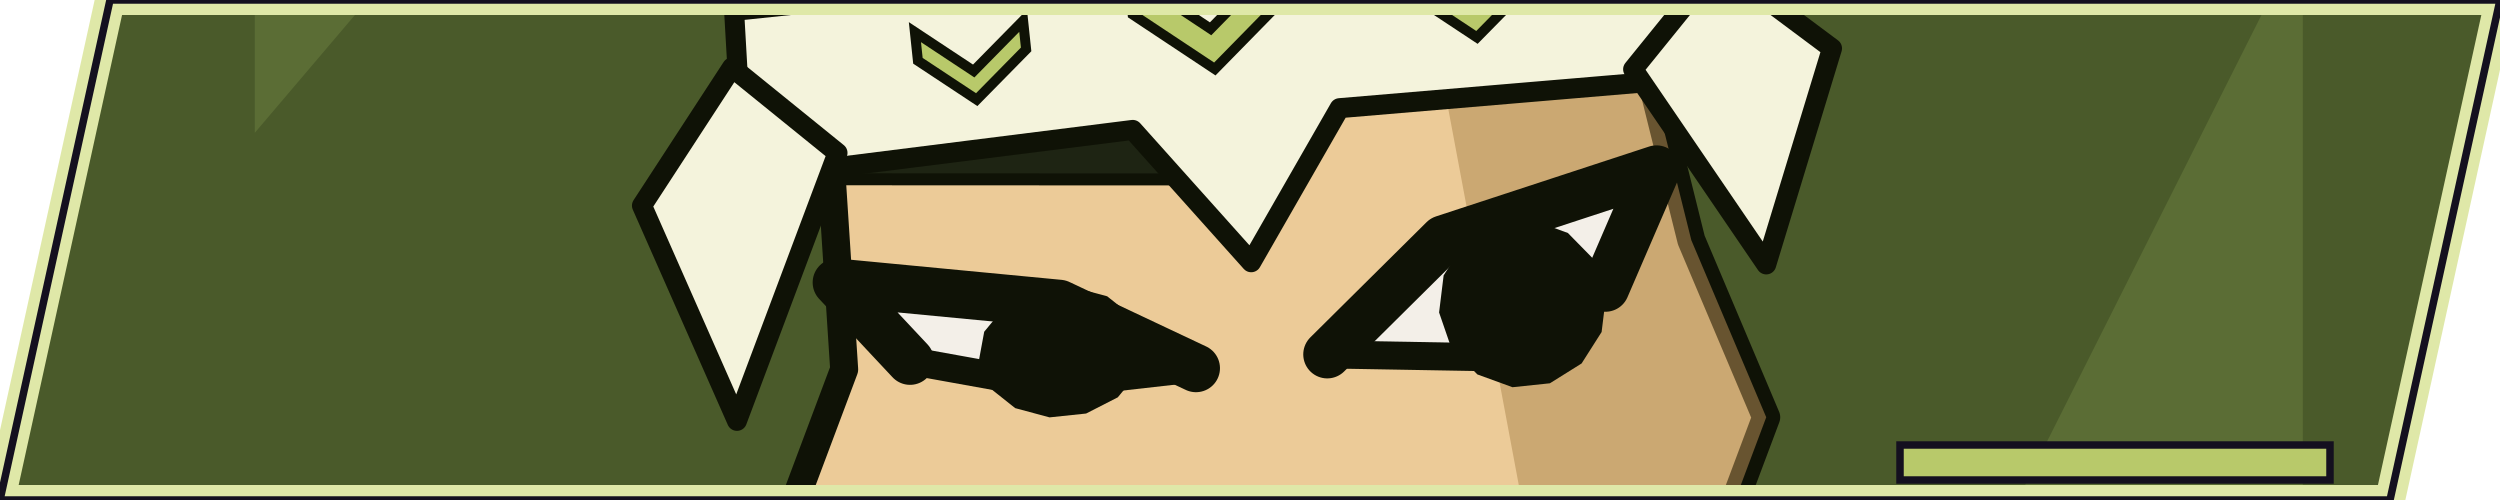
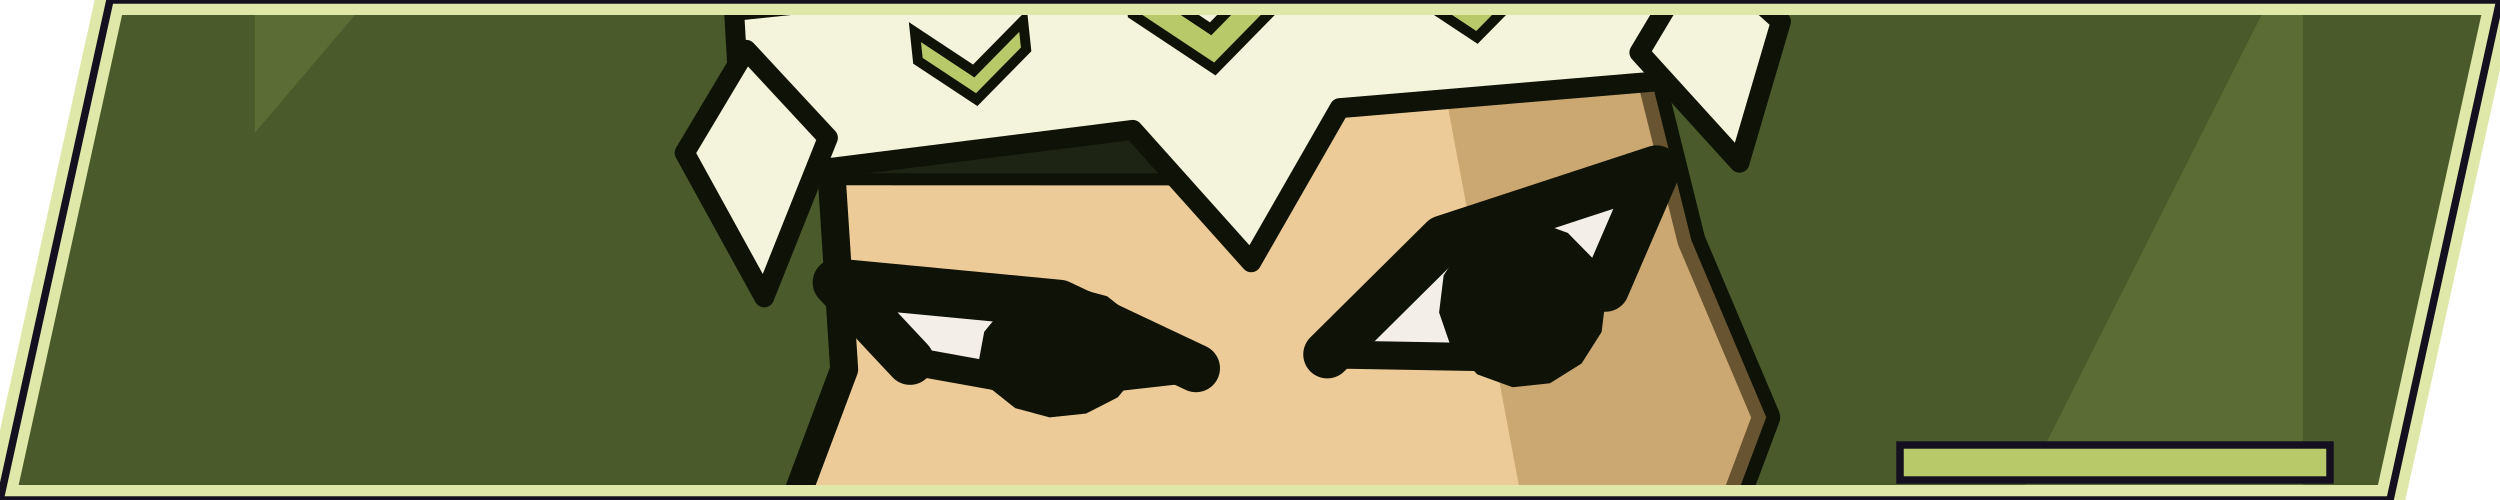
<svg xmlns="http://www.w3.org/2000/svg" width="500" height="100" viewBox="0 0 500 100">
  <defs>
    <clipPath id="sc-s17">
      <polygon points="22,0 500,0 478,100 0,100" />
    </clipPath>
  </defs>
  <g clip-path="url(#sc-s17)">
    <rect width="500" height="100" fill="#4a5a2a" />
    <g transform="translate(250 50) scale(0.8) translate(-248.8 -229.3)">
      <polygon points="0,512 260,120 380,512" fill="#5b6d35" />
      <polygon points="512,512 512,150 330,512" fill="#5b6d35" />
      <polygon points="0,0 170,0 0,200" fill="#5b6d35" />
      <g transform="translate(256.0 298.0) rotate(-6) scale(1.0)">
        <polygon points="38.0,-254.0 33.4,-234.0 20.7,-218.0 2.2,-209.2 -18.2,-209.2 -36.7,-218.0 -49.4,-234.0 -54.0,-254.0 -49.4,-274.0 -36.7,-290.0 -18.2,-298.8 2.2,-298.8 20.7,-290.0 33.4,-274.0" fill="#1e2413" stroke="#0f1206" stroke-width="7" stroke-linejoin="round" />
        <polygon points="-104.0,-50.0 -100.0,-150.0 -52.0,-206.0 30.0,-216.0 96.0,-160.0 110.0,-60.0 124.0,-14.0 92.0,50.0 56.0,134.0 4.0,182.0 -46.0,140.0 -92.0,50.0 -122.0,-14.0" fill="#eccb98" stroke="#0f1206" stroke-width="7" stroke-linejoin="round" />
        <clipPath id="sh-s17">
          <polygon points="40,-260 300,-260 300,260 82,260" />
        </clipPath>
        <g clip-path="url(#sh-s17)">
          <polygon points="-104.0,-50.0 -100.0,-150.0 -52.0,-206.0 30.0,-216.0 96.0,-160.0 110.0,-60.0 124.0,-14.0 92.0,50.0 56.0,134.0 4.0,182.0 -46.0,140.0 -92.0,50.0 -122.0,-14.0" fill="#b08a52" opacity="0.55" />
        </g>
        <polygon points="-4.0,-6.0 16.0,30.0 -12.0,38.0" fill="#b08a52" opacity="0.55" />
        <polygon points="-16.5,-41.1 -48.8,-60.7 -103.6,-71.8 -87.4,-50.4 -54.4,-40.8" fill="#f3efe8" stroke="#0f1206" stroke-width="7" stroke-linejoin="round" />
        <polygon points="-28.9,-48.6 -31.0,-41.5 -36.7,-35.9 -45.0,-32.7 -54.2,-32.7 -62.5,-35.9 -68.2,-41.5 -70.3,-48.6 -68.2,-55.7 -62.5,-61.3 -54.2,-64.5 -45.0,-64.5 -36.7,-61.3 -31.0,-55.7" fill="#0f1206" />
        <polyline points="-16.5,-41.1 -48.8,-60.7 -103.6,-71.8 -87.4,-50.4" fill="none" stroke="#0f1206" stroke-width="12" stroke-linecap="round" stroke-linejoin="round" />
        <polygon points="16.5,-41.1 48.4,-66.7 103.2,-78.5 87.4,-50.4 54.7,-36.4" fill="#f3efe8" stroke="#0f1206" stroke-width="7" stroke-linejoin="round" />
        <polygon points="87.4,-48.6 85.3,-39.5 79.5,-32.2 71.1,-28.1 61.7,-28.1 53.3,-32.2 47.5,-39.5 45.4,-48.6 47.5,-57.7 53.3,-65.0 61.7,-69.1 71.1,-69.1 79.5,-65.0 85.3,-57.7" fill="#0f1206" />
        <polyline points="16.5,-41.1 48.4,-66.7 103.2,-78.5 87.4,-50.4" fill="none" stroke="#0f1206" stroke-width="12" stroke-linecap="round" stroke-linejoin="round" />
        <polygon points="-16.0,-103.5 -106.0,-101.0 -106.0,-98.0 -16.0,-88.5" fill="#1e2413" stroke="#0f1206" stroke-width="3" stroke-linejoin="round" />
        <polygon points="16.0,-121.5 106.0,-135.0 106.0,-132.0 16.0,-106.5" fill="#1e2413" stroke="#0f1206" stroke-width="3" stroke-linejoin="round" />
        <polyline points="-36.0,112.0 0.0,108.0 39.6,86.0" fill="none" stroke="#0f1206" stroke-width="7" stroke-linecap="round" stroke-linejoin="round" />
        <polyline points="39.6,86.0 47.6,76.0" fill="none" stroke="#0f1206" stroke-width="4.9" stroke-linecap="round" stroke-linejoin="round" />
        <clipPath id="m-s17">
          <polygon points="-300.0,-10.0 -124.0,-22.0 -80.0,8.0 -56.0,52.0 -8.0,78.0 20.0,126.0 14.0,168.0 30.0,300.0 -300.0,300.0" />
        </clipPath>
        <clipPath id="hc-s17">
          <polygon points="-104.0,-50.0 -100.0,-150.0 -52.0,-206.0 30.0,-216.0 96.0,-160.0 110.0,-60.0 124.0,-14.0 92.0,50.0 56.0,134.0 4.0,182.0 -46.0,140.0 -92.0,50.0 -122.0,-14.0" />
        </clipPath>
        <g clip-path="url(#hc-s17)">
          <g clip-path="url(#m-s17)">
            <polygon points="-104.0,-50.0 -100.0,-150.0 -52.0,-206.0 30.0,-216.0 96.0,-160.0 110.0,-60.0 124.0,-14.0 92.0,50.0 56.0,134.0 4.0,182.0 -46.0,140.0 -92.0,50.0 -122.0,-14.0" fill="#e6e0c4" stroke="#0f1206" stroke-width="7" />
            <clipPath id="sh-s17m">
              <polygon points="40,-260 300,-260 300,260 82,260" />
            </clipPath>
            <g clip-path="url(#sh-s17m)">
              <polygon points="-104.0,-50.0 -100.0,-150.0 -52.0,-206.0 30.0,-216.0 96.0,-160.0 110.0,-60.0 124.0,-14.0 92.0,50.0 56.0,134.0 4.0,182.0 -46.0,140.0 -92.0,50.0 -122.0,-14.0" fill="#bdb692" opacity="0.55" />
            </g>
-             <polyline points="-36.0,112.0 0.0,108.0 39.6,86.0" fill="none" stroke="#0f1206" stroke-width="7" stroke-linecap="round" stroke-linejoin="round" />
-             <polyline points="39.6,86.0 47.6,76.0" fill="none" stroke="#0f1206" stroke-width="4.9" stroke-linecap="round" stroke-linejoin="round" />
+             <polyline points="-36.0,112.0 0.0,108.0 39.6,86.0" fill="none" stroke="#7d8f2e" stroke-width="6" stroke-linecap="round" stroke-linejoin="round" />
+             <polyline points="39.6,86.0 47.6,76.0" fill="none" stroke="#7d8f2e" stroke-width="4.2" stroke-linecap="round" stroke-linejoin="round" />
          </g>
          <polyline points="-300.0,-10.0 -124.0,-22.0 -80.0,8.0 -56.0,52.0 -8.0,78.0 20.0,126.0 14.0,168.0 30.0,300.0" fill="none" stroke="#0f1206" stroke-width="9" stroke-linecap="round" stroke-linejoin="round" />
          <polyline points="-300.0,-10.0 -124.0,-22.0 -80.0,8.0 -56.0,52.0 -8.0,78.0 20.0,126.0 14.0,168.0 30.0,300.0" fill="none" stroke="#bdb692" stroke-width="3.2" stroke-linecap="round" stroke-linejoin="round" />
        </g>
        <polygon points="-108.0,-138.0 -62.0,-208.0 40.0,-214.0 102.0,-158.0 108.0,-112.0 0.0,-132.0 -104.0,-112.0" fill="#1e2413" stroke="#0f1206" stroke-width="7" stroke-linejoin="round" />
        <polygon points="-122.0,-142.0 122.0,-142.0 124.0,-100.0 26.0,-102.0 0.0,-66.0 -26.0,-102.0 -124.0,-100.0" fill="#f4f3dc" stroke="#0f1206" stroke-width="5" stroke-linejoin="round" />
-         <polygon points="-124.0,-128.0 -100.0,-104.0 -132.0,-40.0 -150.0,-96.0" fill="#f4f3dc" stroke="#0f1206" stroke-width="5" stroke-linejoin="round" />
-         <polygon points="124.0,-128.0 100.0,-104.0 128.0,-52.0 150.0,-104.0" fill="#f4f3dc" stroke="#0f1206" stroke-width="5" stroke-linejoin="round" />
+         <polygon points="-120.0,-132.0 -102.0,-108.0 -122.0,-70.0 -138.0,-108.0" fill="#f4f3dc" stroke="#0f1206" stroke-width="5" stroke-linejoin="round" />
+         <polygon points="120.0,-132.0 102.0,-108.0 124.0,-78.0 138.0,-112.0" fill="#f4f3dc" stroke="#0f1206" stroke-width="5" stroke-linejoin="round" />
        <polygon points="-77.6,-124.8 -64.0,-113.6 -50.4,-124.8 -50.4,-132.0 -64.0,-120.8 -77.6,-132.0" fill="#b8c96a" stroke="#0f1206" stroke-width="2.5" />
        <polygon points="-23.0,-130.7 -4.0,-115.0 15.0,-130.7 15.0,-140.8 -4.0,-125.1 -23.0,-140.8" fill="#b8c96a" stroke="#0f1206" stroke-width="2.5" />
        <polygon points="36.5,-137.0 62.0,-116.0 87.5,-137.0 87.5,-150.5 62.0,-129.5 36.5,-150.5" fill="#b8c96a" stroke="#0f1206" stroke-width="2.5" />
      </g>
    </g>
    <rect x="380" y="89" width="86" height="7" fill="#b8c96a" stroke="#14101f" stroke-width="1.5" />
  </g>
  <polygon points="22,0 500,0 478,100 0,100" fill="none" stroke="#dfe8a8" stroke-width="6" stroke-linejoin="miter" />
  <polygon points="22,0 500,0 478,100 0,100" fill="none" stroke="#14101f" stroke-width="1.5" />
</svg>
